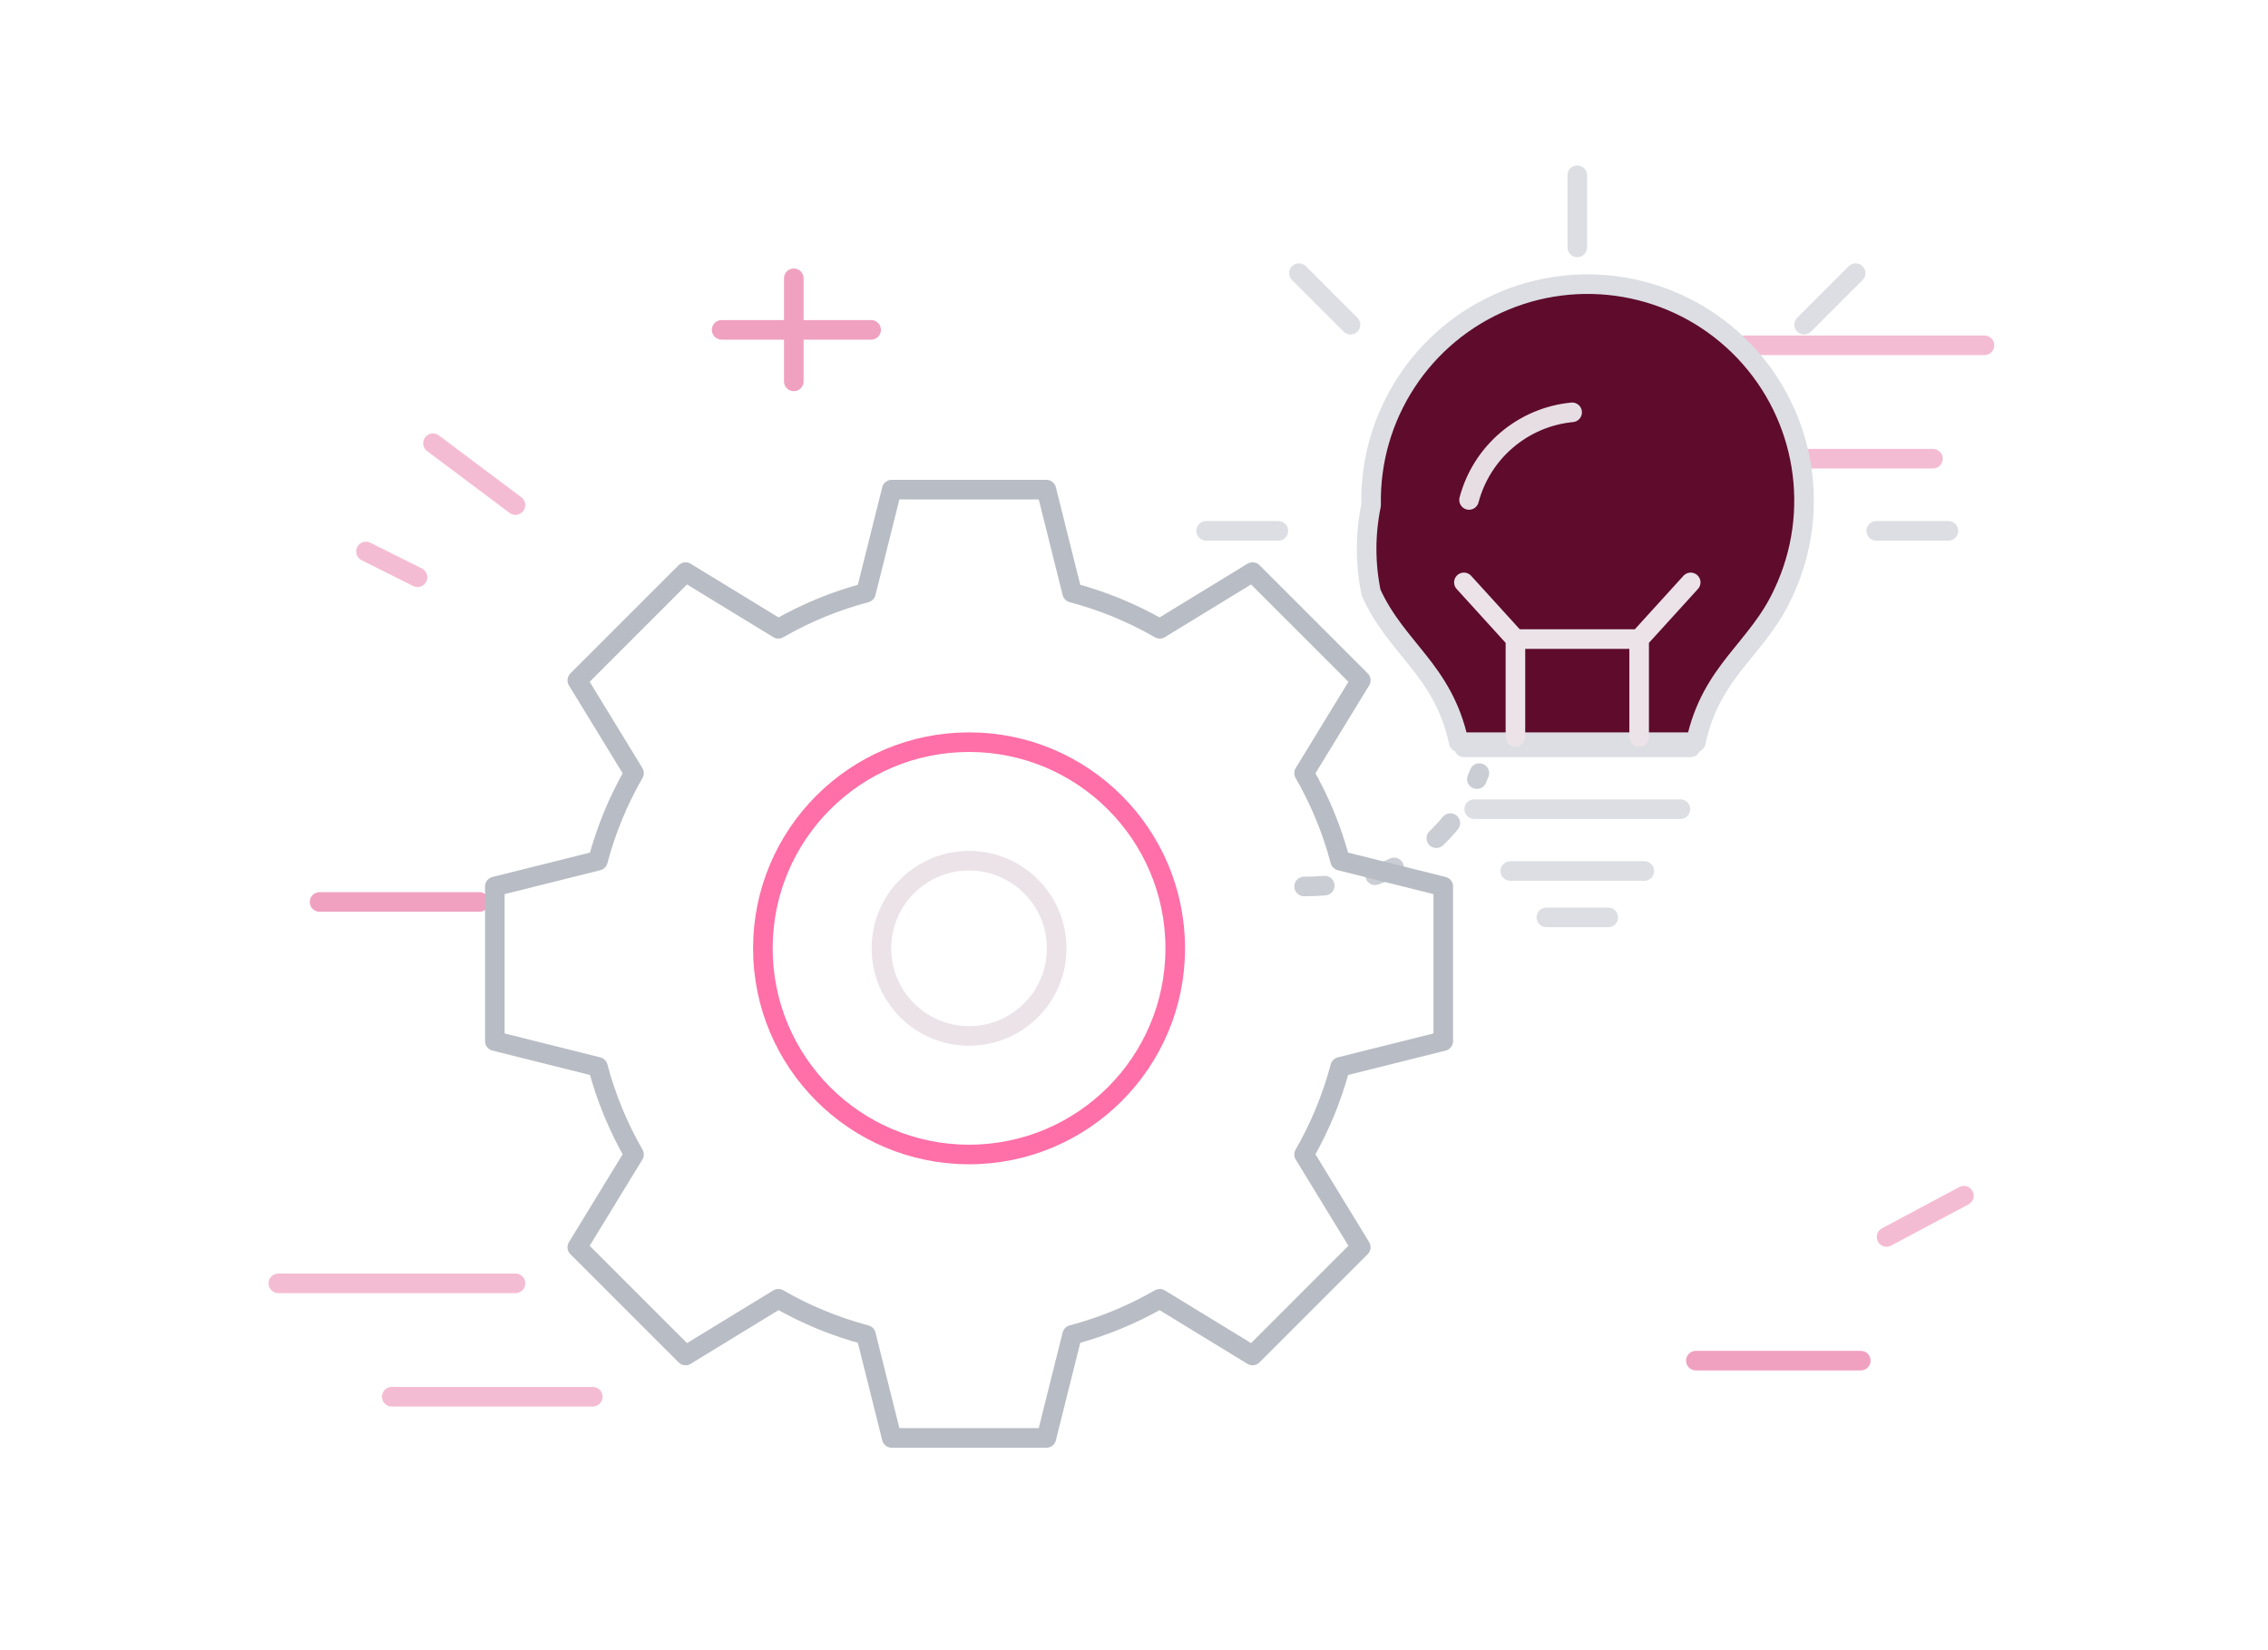
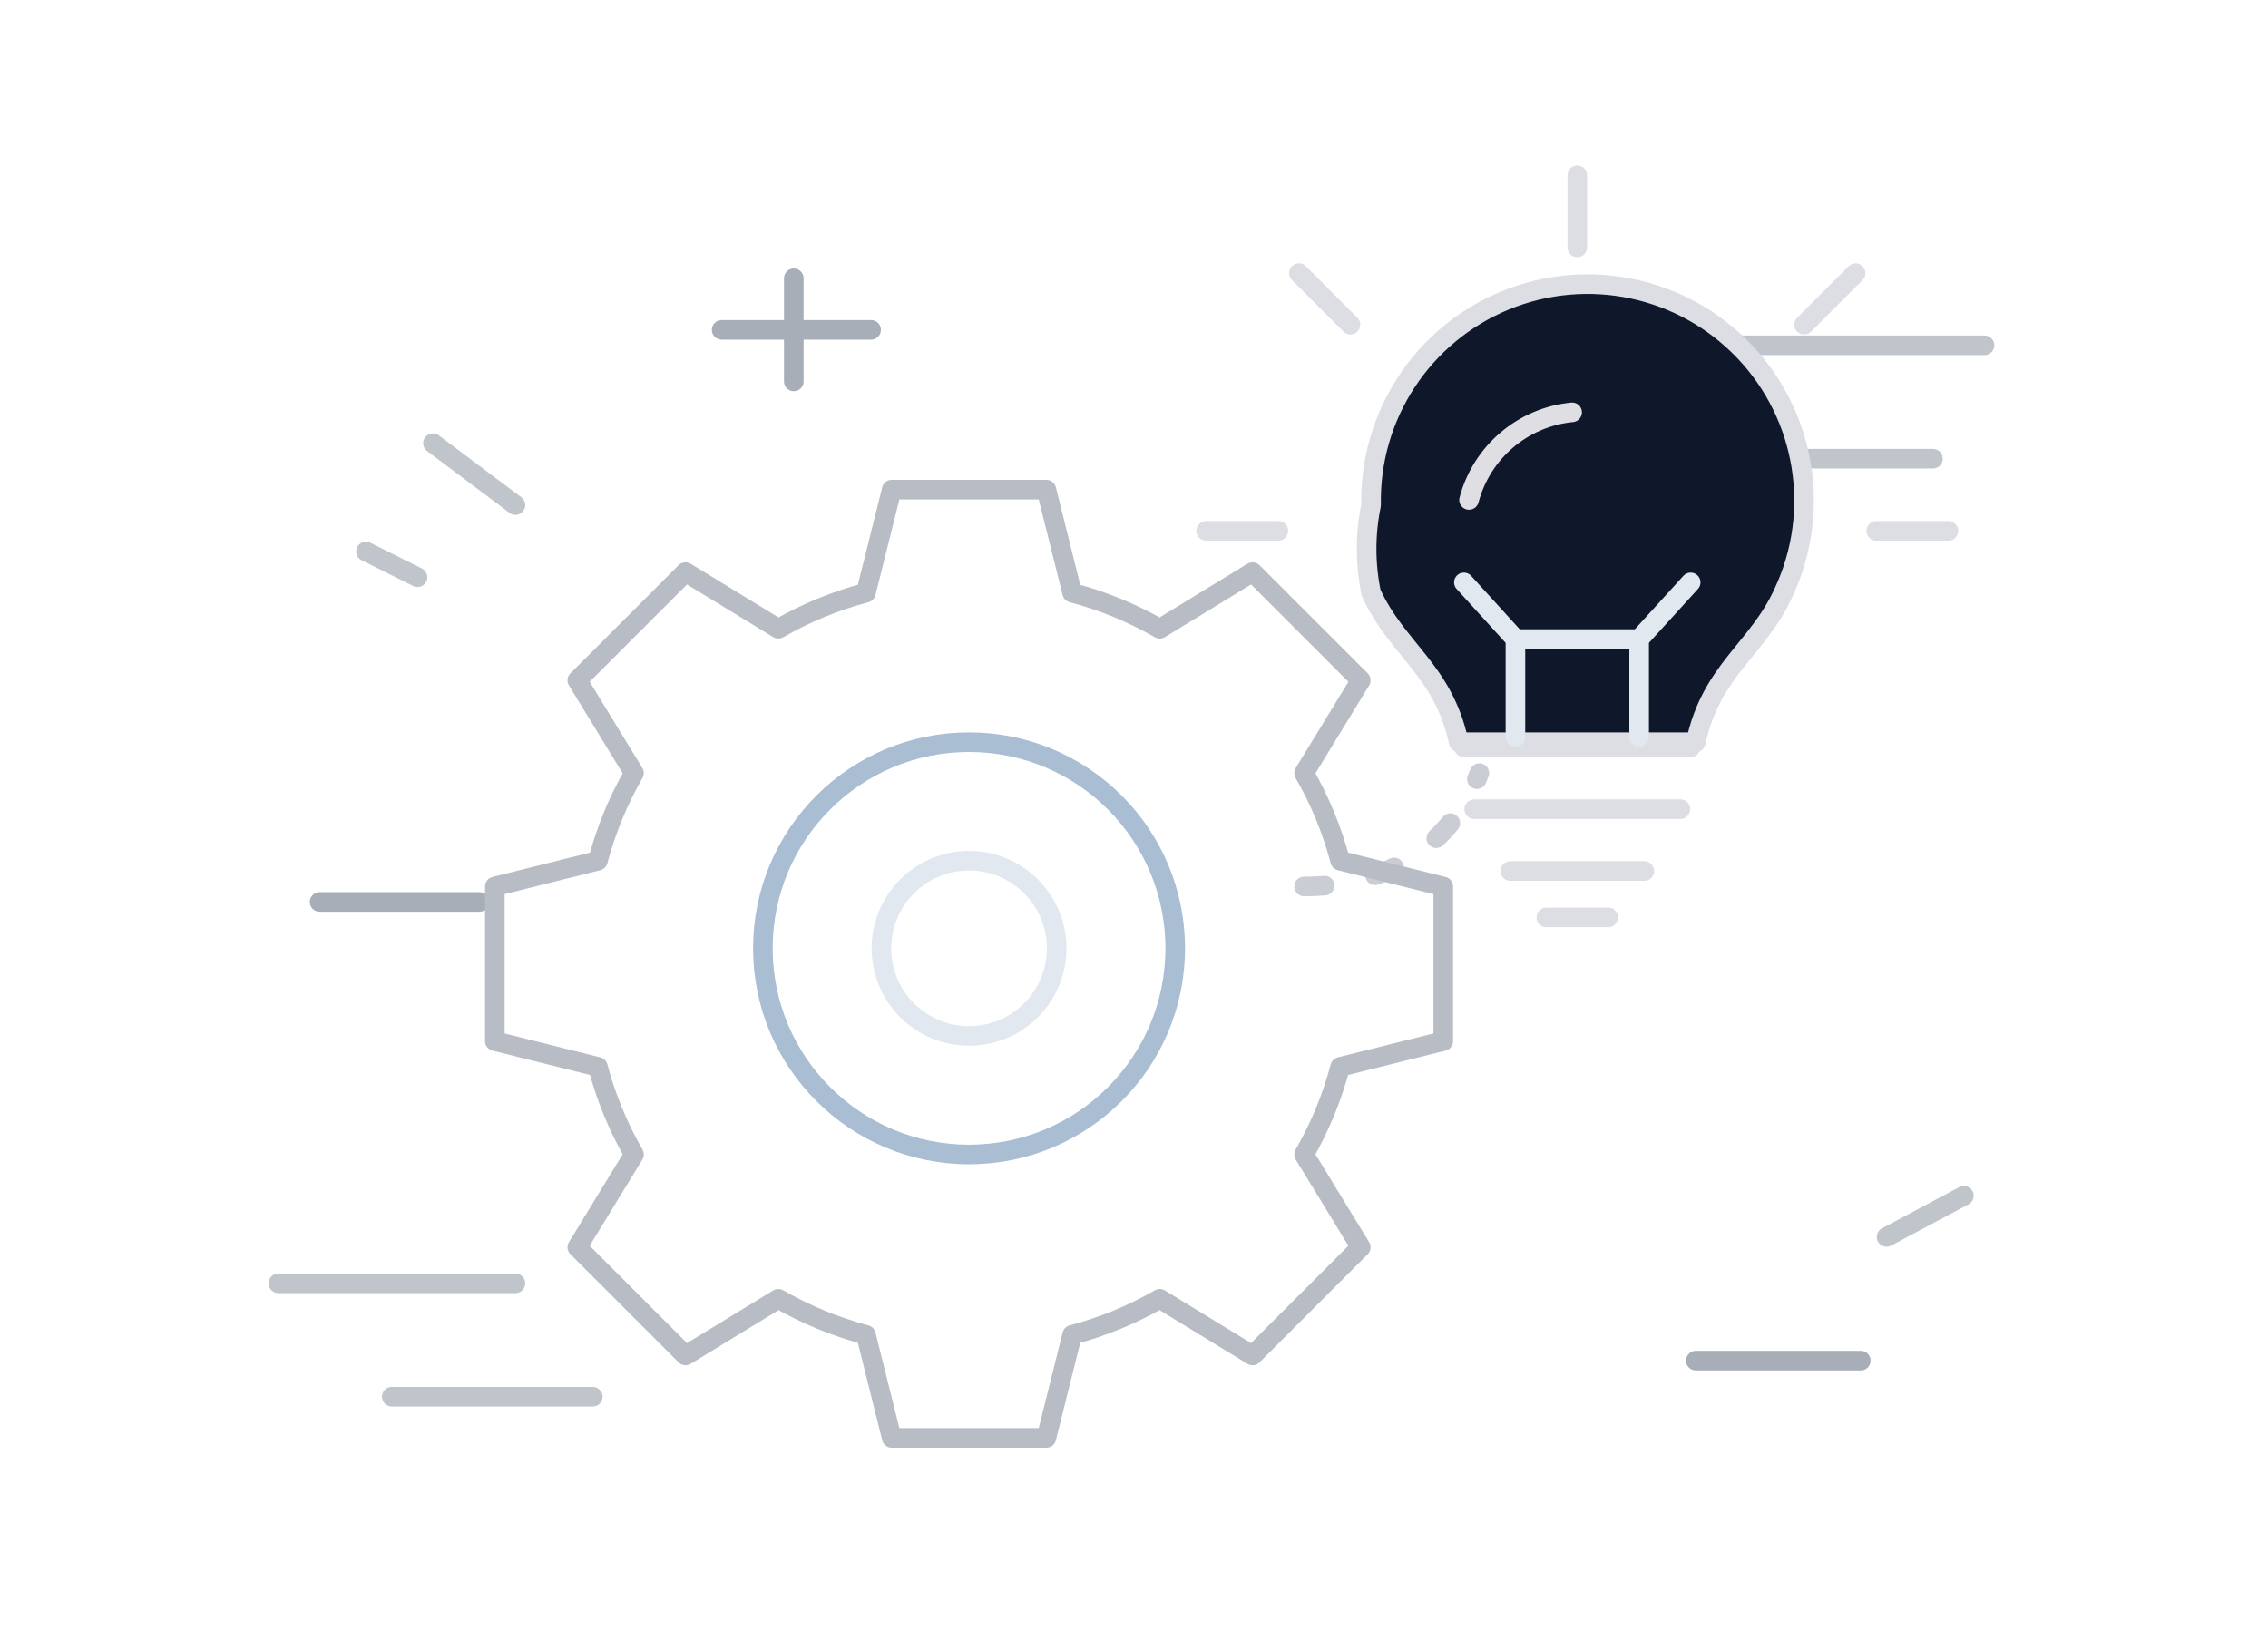
<svg xmlns="http://www.w3.org/2000/svg" viewBox="0 0 440 320" fill="none" role="img" aria-labelledby="title desc">
-   <g stroke="#E03A7A" stroke-width="3.8" stroke-linecap="round" stroke-linejoin="round">
+   <g stroke="#475569" stroke-width="3.8" stroke-linecap="round" stroke-linejoin="round">
    <path opacity=".34" d="M54 249h46m-24 22h39m222-204h48m-34 22h24M84 86l16 12m-29 9 10 5m285 128 15-8" />
    <path opacity=".48" d="M62 175h31m236 89h32M154 54v20m-14-10h29" />
    <g transform="translate(188 184)">
      <path stroke="#B8BCC4" d="M-15-89h30l5 20a70 70 0 0 1 17 7l18-11 21 21-11 18a70 70 0 0 1 7 17l20 5v30l-20 5a70 70 0 0 1-7 17l11 18-21 21-18-11a70 70 0 0 1-17 7l-5 20h-30l-5-20a70 70 0 0 1-17-7l-18 11-21-21 11-18a70 70 0 0 1-7-17l-20-5v-30l20-5a70 70 0 0 1 7-17l-11-18 21-21 18 11a70 70 0 0 1 17-7z" />
-       <circle r="40" stroke="#FF6FA8" />
-       <circle r="17" stroke="#EBE3E8" />
+       <circle r="40" stroke="#A9BDD3" />
+       <circle r="17" stroke="#E2E8F0" />
    </g>
    <g transform="translate(306 111)">
-       <path d="M-40-13a42 42 0 1 1 80 17c-5 11-14 15-17 29h-46c-3-14-12-18-17-29a42 42 0 0 1 0-17z" fill="#5E0B2C" stroke="#DCDEE3" />
+       <path d="M-40-13a42 42 0 1 1 80 17c-5 11-14 15-17 29h-46c-3-14-12-18-17-29a42 42 0 0 1 0-17z" fill="#0F172A" stroke="#DCDEE3" />
      <path d="M-22 34h44m-42 12h40m-33 12h26m-19 9h12" stroke="#DCDEE3" />
-       <path d="M-12 32v-19l-10-11m34 30v-19L22 2M-12 13h24" stroke="#EBE3E8" />
+       <path d="M-12 32v-19l-10-11m34 30v-19L22 2M-12 13h24" stroke="#E2E8F0" />
      <path d="M0-63v-14m-44 29-10-10m98 10 10-10M-58-8h-14m130 0h14" stroke="#DCDEE3" />
      <path d="M-21-14a23 23 0 0 1 20-17" stroke="#F6F5F7" opacity=".9" />
    </g>
    <path d="M253 172c22 0 31-14 34-22" stroke="#B8BCC4" stroke-dasharray="4 10" opacity=".75" />
  </g>
</svg>
